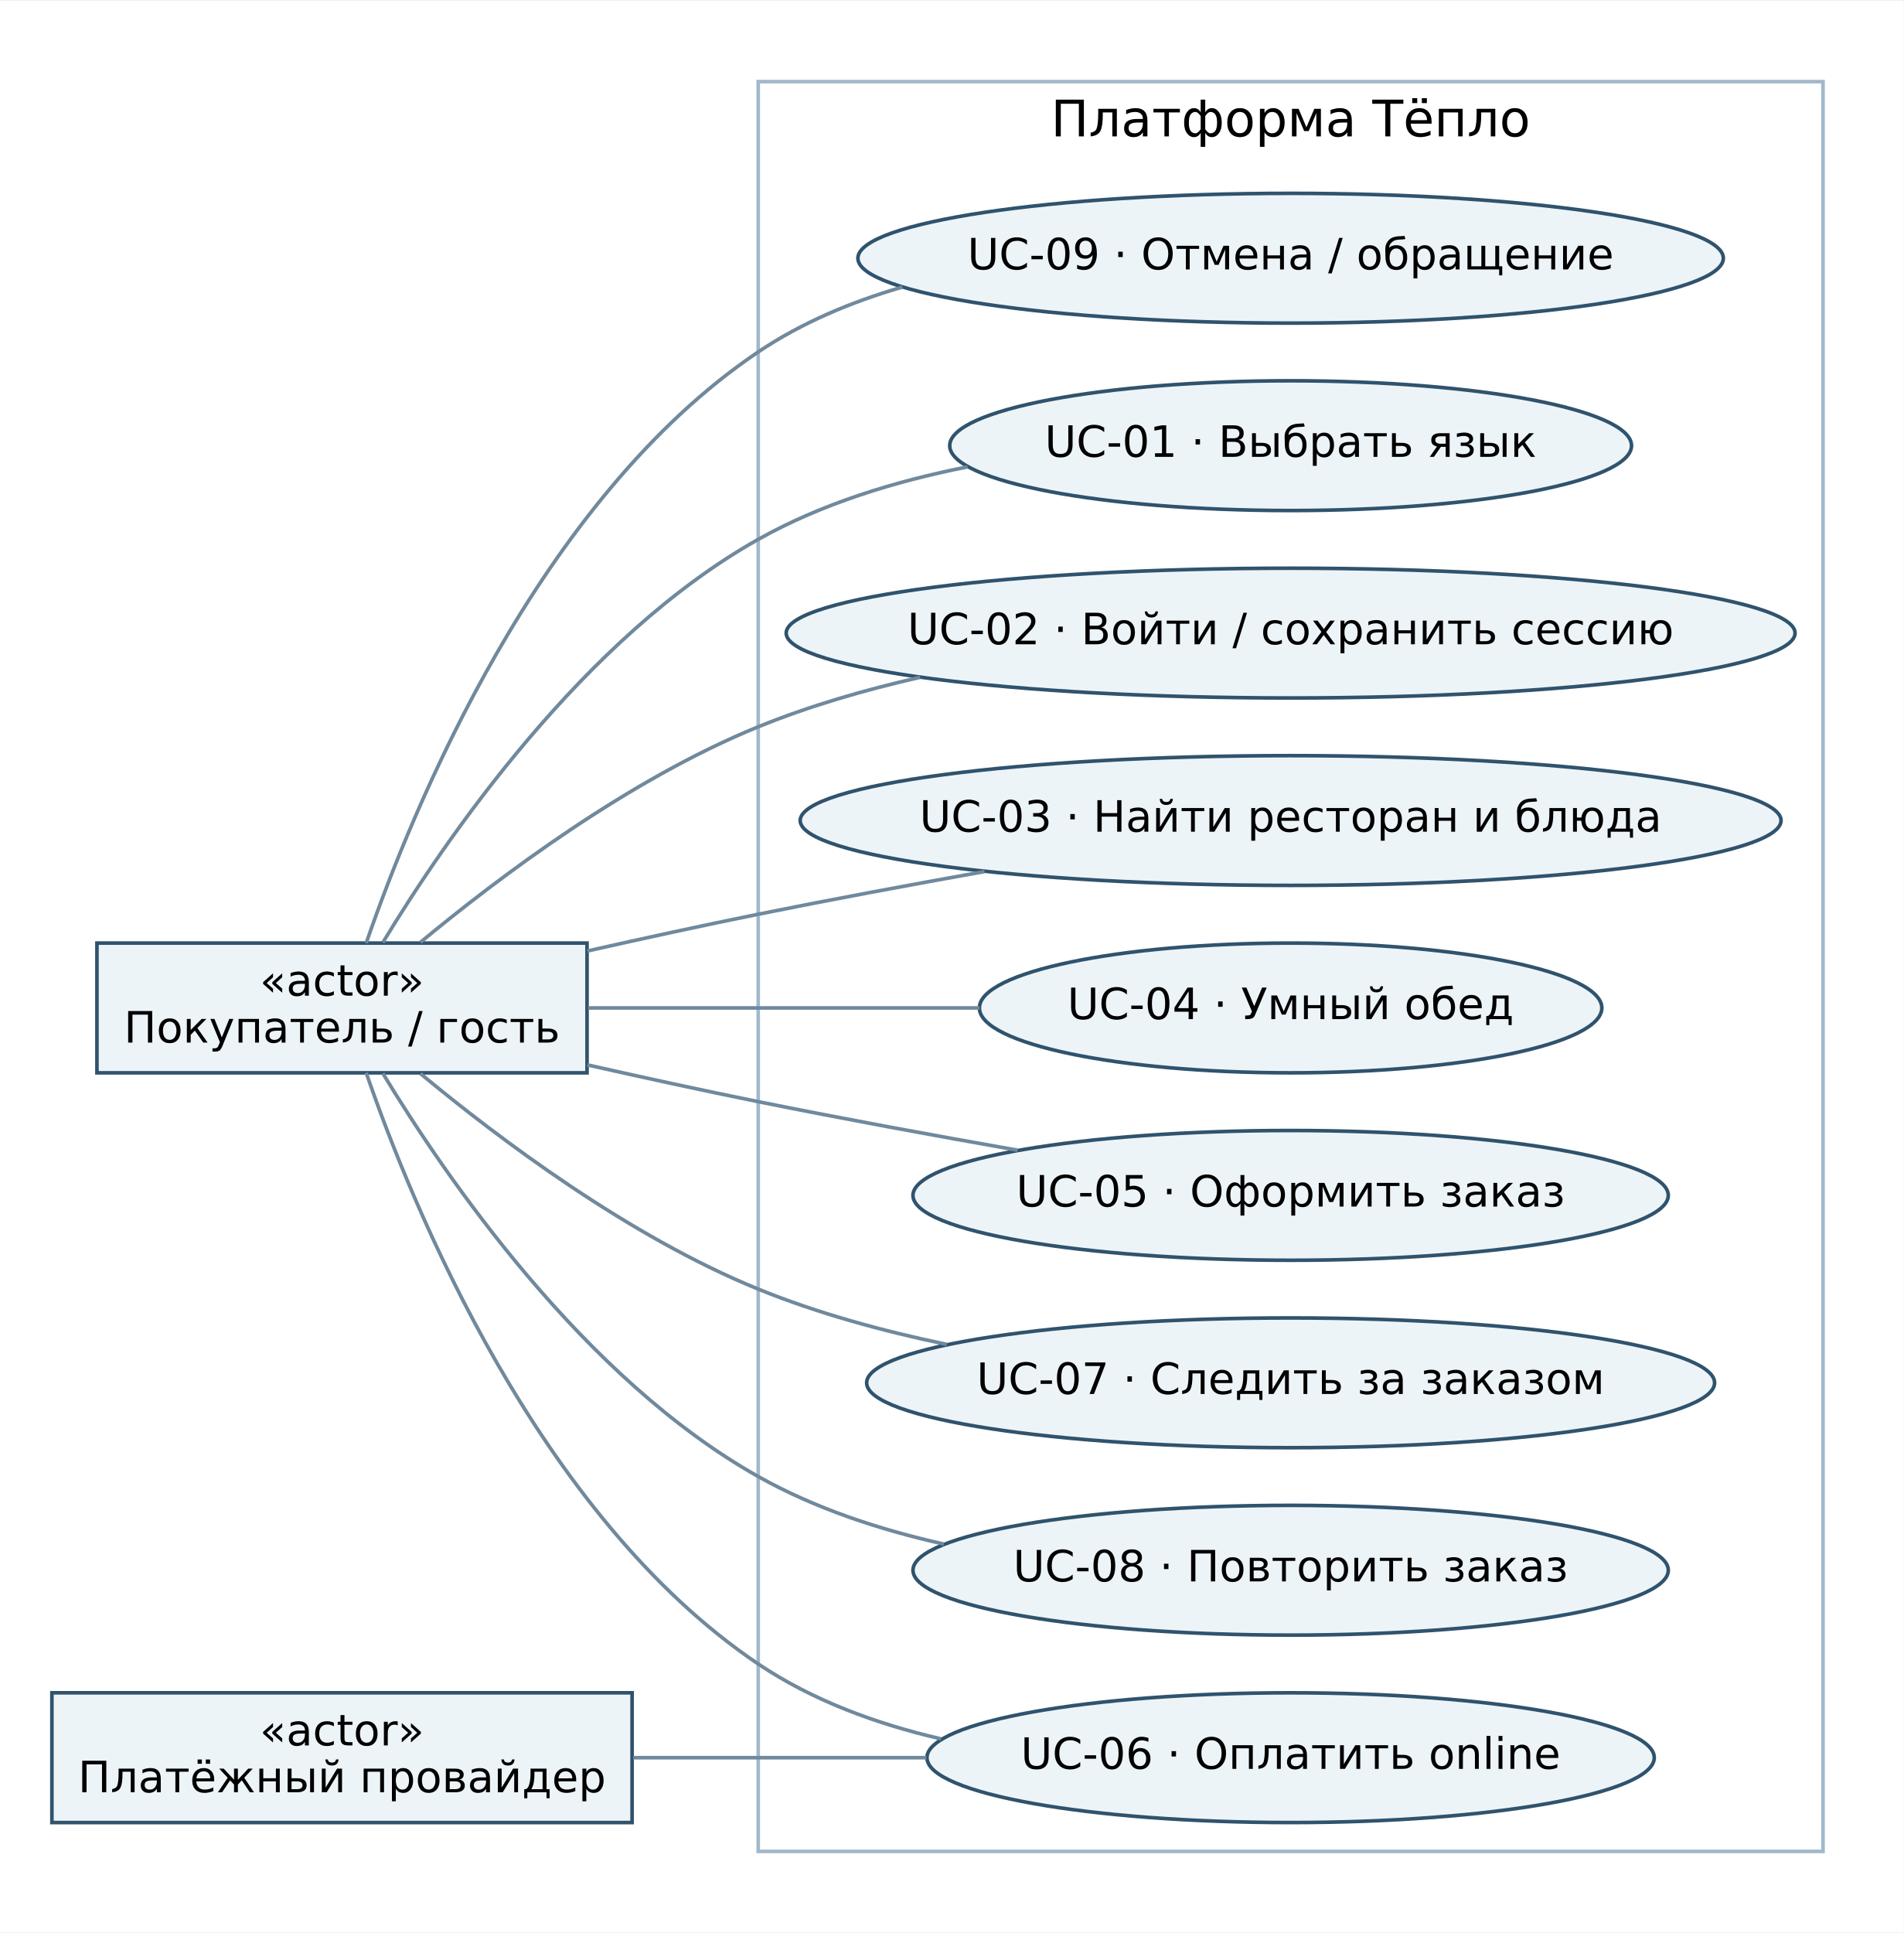
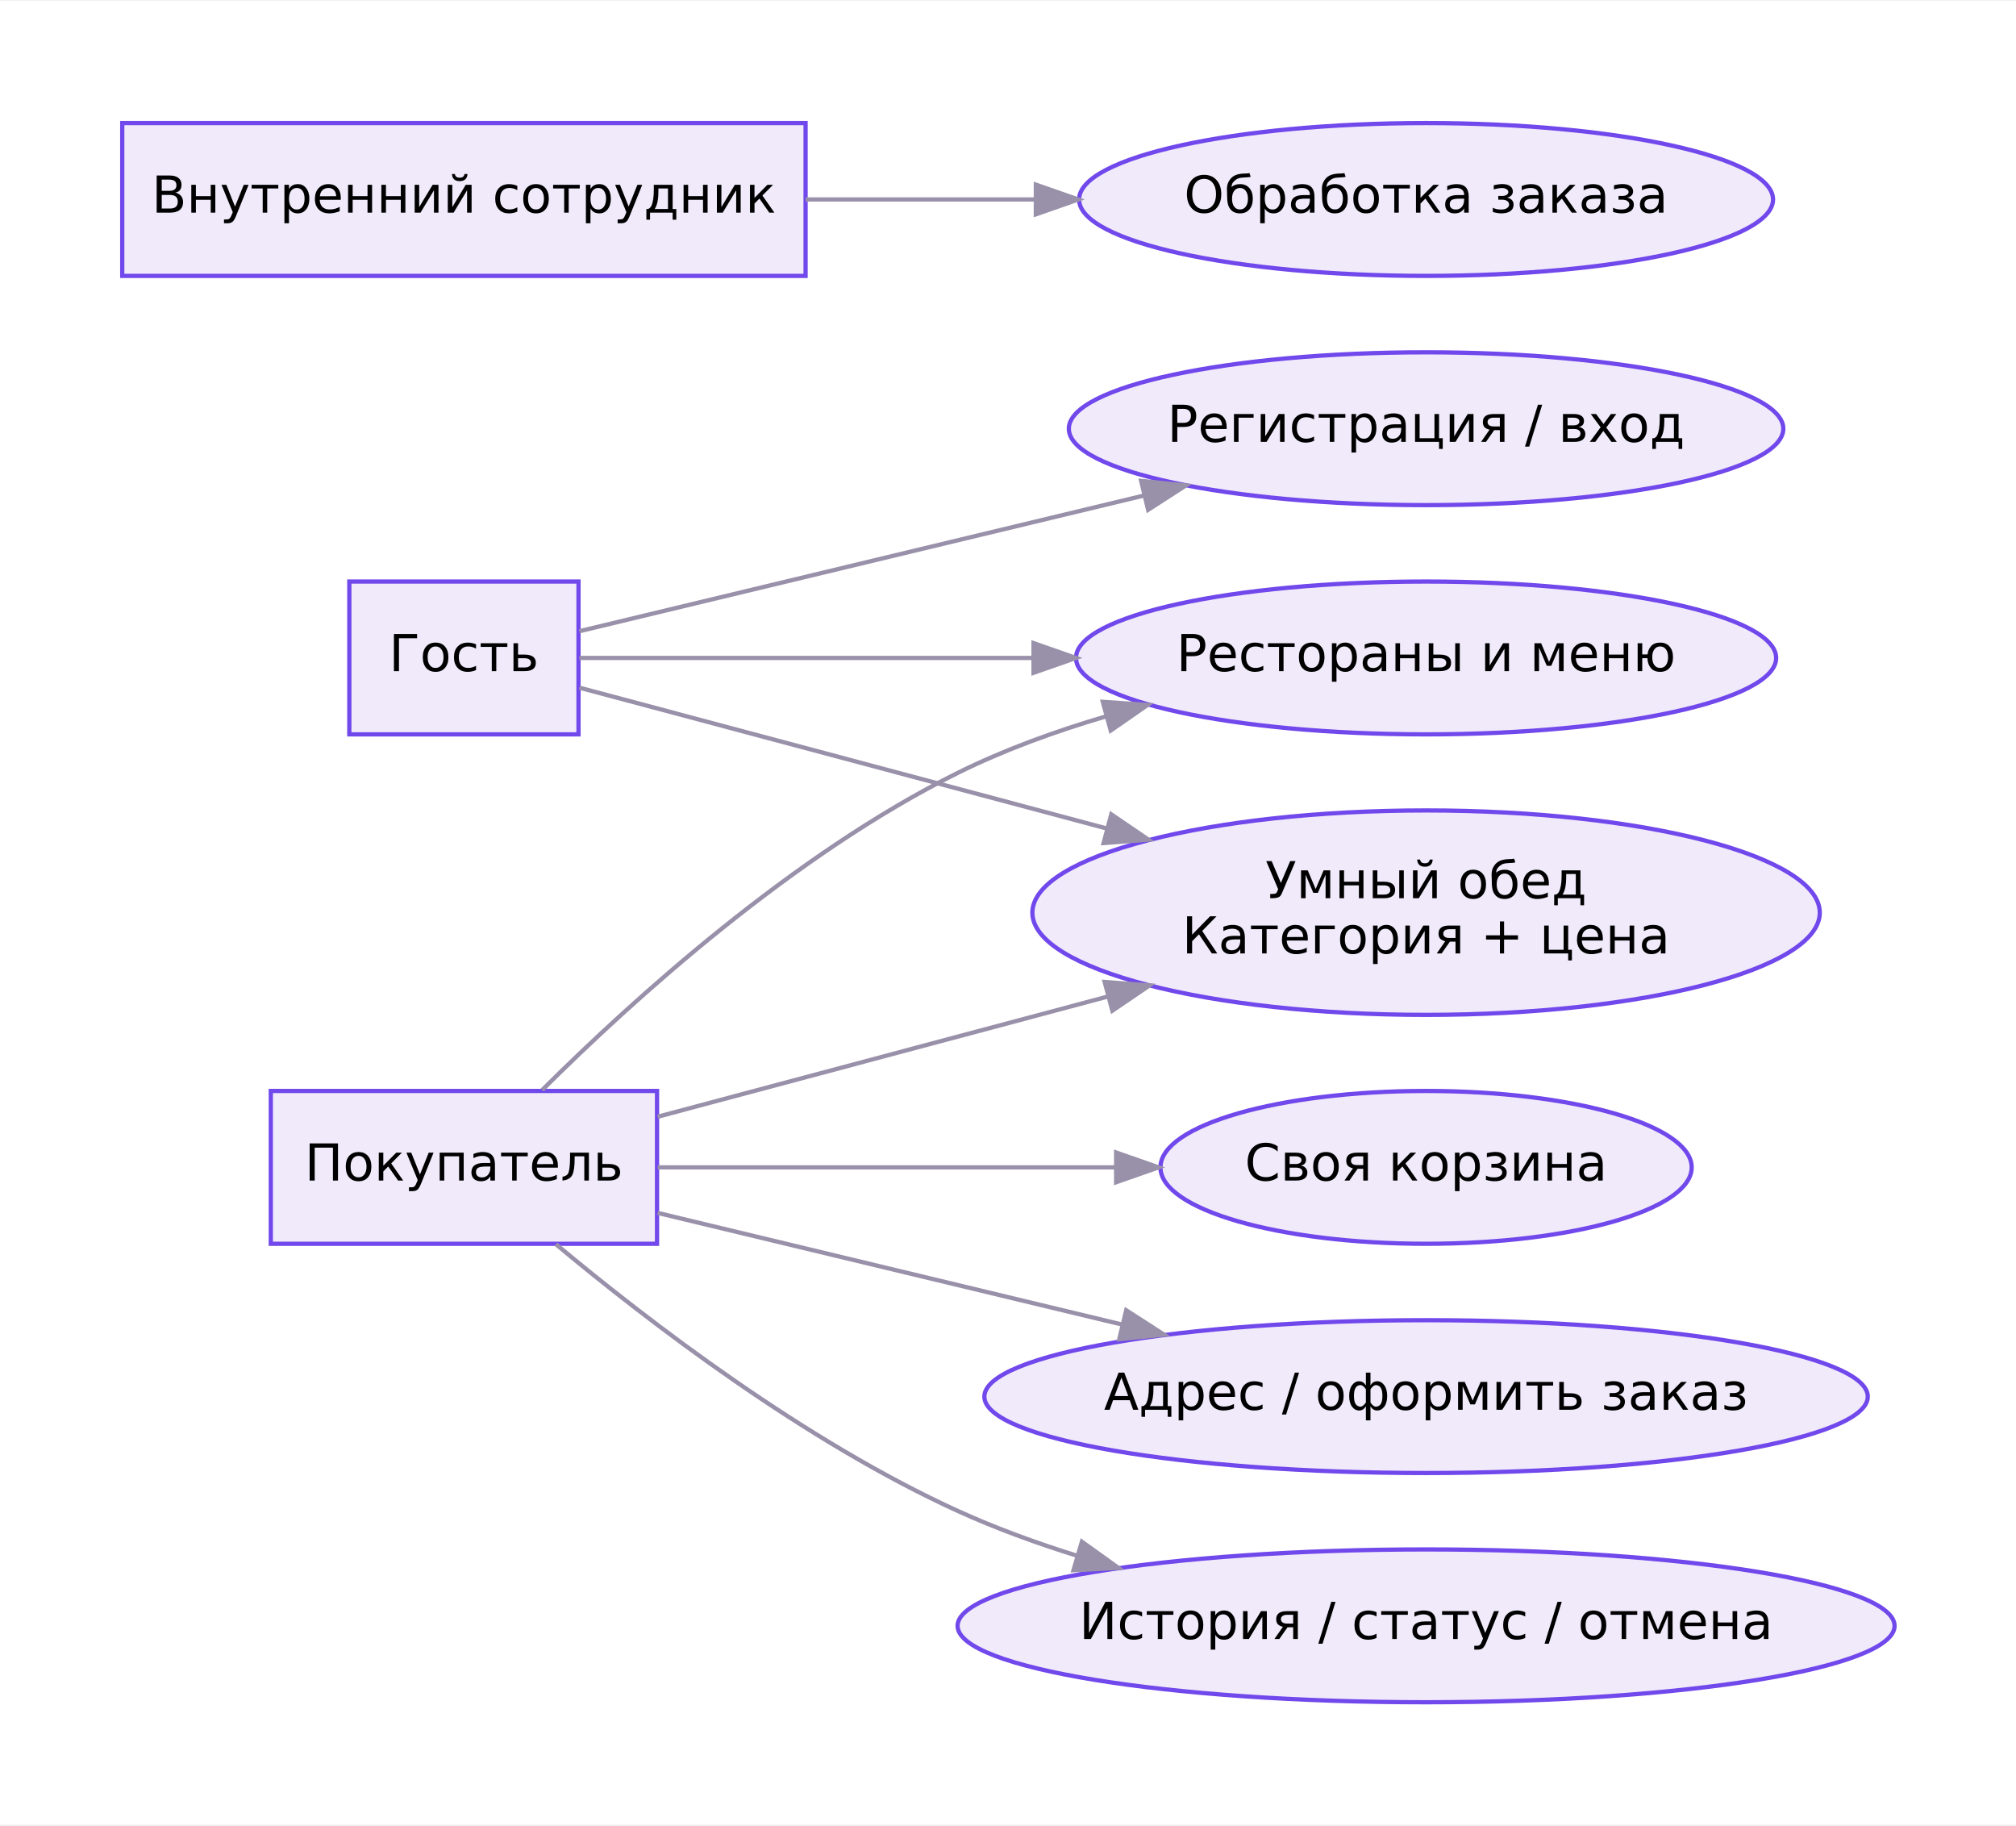
- <svg xmlns="http://www.w3.org/2000/svg" width="528pt" height="536pt" viewBox="0.00 0.00 528.28 535.80">
-   <g id="graph0" class="graph" transform="scale(1 1) rotate(0) translate(14.4 521.4)">
-     <polygon fill="white" stroke="transparent" points="-14.4,14.4 -14.4,-521.4 513.88,-521.4 513.88,14.4 -14.4,14.4" />
-     <g id="clust1" class="cluster">
-       <polygon fill="none" stroke="#a2b8ca" points="196,-8 196,-499 491.48,-499 491.48,-8 196,-8" />
-       <text text-anchor="middle" x="343.74" y="-483.8" font-family="DejaVu Sans" font-size="14.00">Платформа Тёпло</text>
+ <svg xmlns="http://www.w3.org/2000/svg" width="475pt" height="430pt" viewBox="0.00 0.00 474.98 429.60">
+   <g id="graph0" class="graph" transform="scale(1 1) rotate(0) translate(28.8 400.8)">
+     <polygon fill="white" stroke="transparent" points="-28.8,28.8 -28.8,-400.8 446.18,-400.8 446.18,28.8 -28.8,28.8" />
+     <g id="node1" class="node">
+       <polygon fill="#f0eafa" stroke="#7048eb" points="107.5,-264 53.5,-264 53.5,-228 107.5,-228 107.5,-264" />
+       <text text-anchor="middle" x="80.5" y="-242.9" font-family="DejaVu Sans" font-size="12.00">Гость</text>
    </g>
-     <g id="node1" class="node">
-       <polygon fill="#edf4f8" stroke="#30536d" points="148.5,-260 12.5,-260 12.5,-224 148.5,-224 148.5,-260" />
-       <text text-anchor="middle" x="80.5" y="-245.4" font-family="DejaVu Sans" font-size="12.00">«actor»</text>
-       <text text-anchor="middle" x="80.5" y="-232.4" font-family="DejaVu Sans" font-size="12.00">Покупатель / гость</text>
+     <g id="node4" class="node">
+       <ellipse fill="#f0eafa" stroke="#7048eb" cx="307.19" cy="-246" rx="82.48" ry="18" />
+       <text text-anchor="middle" x="307.19" y="-242.9" font-family="DejaVu Sans" font-size="12.00">Рестораны и меню</text>
+     </g>
+     <g id="edge1" class="edge">
+       <path fill="none" stroke="#9990aa" d="M107.71,-246C133.96,-246 175.89,-246 214.46,-246" />
+       <polygon fill="#9990aa" stroke="#9990aa" points="214.7,-249.5 224.7,-246 214.7,-242.5 214.7,-249.5" />
+     </g>
+     <g id="node5" class="node">
+       <ellipse fill="#f0eafa" stroke="#7048eb" cx="307.19" cy="-186" rx="92.76" ry="24.08" />
+       <text text-anchor="middle" x="307.19" y="-189.4" font-family="DejaVu Sans" font-size="12.00">Умный обед</text>
+       <text text-anchor="middle" x="307.19" y="-176.4" font-family="DejaVu Sans" font-size="12.00">Категория + цена</text>
+     </g>
+     <g id="edge2" class="edge">
+       <path fill="none" stroke="#9990aa" d="M107.71,-239C138,-230.91 189.16,-217.25 231.95,-205.83" />
+       <polygon fill="#9990aa" stroke="#9990aa" points="233.02,-209.16 241.78,-203.2 231.22,-202.4 233.02,-209.16" />
+     </g>
+     <g id="node6" class="node">
+       <ellipse fill="#f0eafa" stroke="#7048eb" cx="307.19" cy="-300" rx="84.17" ry="18" />
+       <text text-anchor="middle" x="307.19" y="-296.9" font-family="DejaVu Sans" font-size="12.00">Регистрация / вход</text>
+     </g>
+     <g id="edge3" class="edge">
+       <path fill="none" stroke="#9990aa" d="M107.71,-252.3C140.11,-260.09 196.38,-273.61 240.75,-284.27" />
+       <polygon fill="#9990aa" stroke="#9990aa" points="240.06,-287.71 250.6,-286.64 241.7,-280.9 240.06,-287.71" />
+     </g>
+     <g id="node2" class="node">
+       <polygon fill="#f0eafa" stroke="#7048eb" points="126,-144 35,-144 35,-108 126,-108 126,-144" />
+       <text text-anchor="middle" x="80.5" y="-122.9" font-family="DejaVu Sans" font-size="12.00">Покупатель</text>
+     </g>
+     <g id="edge4" class="edge">
+       <path fill="none" stroke="#9990aa" d="M98.95,-144.23C120.17,-165.34 158.02,-199.68 197,-219 207.8,-224.35 219.74,-228.69 231.64,-232.2" />
+       <polygon fill="#9990aa" stroke="#9990aa" points="231.03,-235.66 241.6,-234.95 232.89,-228.91 231.03,-235.66" />
+     </g>
+     <g id="edge5" class="edge">
+       <path fill="none" stroke="#9990aa" d="M126.16,-137.93C156.46,-146.02 197.23,-156.9 232.31,-166.27" />
+       <polygon fill="#9990aa" stroke="#9990aa" points="231.47,-169.67 242.04,-168.87 233.28,-162.91 231.47,-169.67" />
+     </g>
+     <g id="node7" class="node">
+       <ellipse fill="#f0eafa" stroke="#7048eb" cx="307.19" cy="-126" rx="62.58" ry="18" />
+       <text text-anchor="middle" x="307.19" y="-122.9" font-family="DejaVu Sans" font-size="12.00">Своя корзина</text>
+     </g>
+     <g id="edge6" class="edge">
+       <path fill="none" stroke="#9990aa" d="M126.16,-126C156.91,-126 198.45,-126 233.88,-126" />
+       <polygon fill="#9990aa" stroke="#9990aa" points="234.17,-129.5 244.17,-126 234.17,-122.5 234.17,-129.5" />
+     </g>
+     <g id="node8" class="node">
+       <ellipse fill="#f0eafa" stroke="#7048eb" cx="307.19" cy="-72" rx="104.07" ry="18" />
+       <text text-anchor="middle" x="307.19" y="-68.9" font-family="DejaVu Sans" font-size="12.00">Адрес / оформить заказ</text>
+     </g>
+     <g id="edge7" class="edge">
+       <path fill="none" stroke="#9990aa" d="M126.16,-115.27C157.39,-107.76 199.76,-97.58 235.54,-88.98" />
+       <polygon fill="#9990aa" stroke="#9990aa" points="236.54,-92.34 245.45,-86.6 234.91,-85.53 236.54,-92.34" />
+     </g>
+     <g id="node9" class="node">
+       <ellipse fill="#f0eafa" stroke="#7048eb" cx="307.19" cy="-18" rx="110.38" ry="18" />
+       <text text-anchor="middle" x="307.19" y="-14.9" font-family="DejaVu Sans" font-size="12.00">История / статус / отмена</text>
+     </g>
+     <g id="edge8" class="edge">
+       <path fill="none" stroke="#9990aa" d="M102.17,-107.9C124.23,-89.5 160.89,-61.43 197,-45 205.86,-40.97 215.42,-37.48 225.06,-34.48" />
+       <polygon fill="#9990aa" stroke="#9990aa" points="226.1,-37.82 234.71,-31.64 224.12,-31.11 226.1,-37.82" />
    </g>
    <g id="node3" class="node">
-       <ellipse fill="#edf4f8" stroke="#30536d" cx="343.74" cy="-398" rx="94.6" ry="18" />
-       <text text-anchor="middle" x="343.74" y="-394.9" font-family="DejaVu Sans" font-size="12.00">UC-01 · Выбрать язык</text>
-     </g>
-     <g id="edge1" class="edge">
-       <path fill="none" stroke="#70899d" d="M91.84,-260.16C109.3,-288.99 147.5,-344.74 196,-372 213.59,-381.89 234.09,-388.16 254.08,-392.11" />
-     </g>
-     <g id="node4" class="node">
-       <ellipse fill="#edf4f8" stroke="#30536d" cx="343.74" cy="-346" rx="139.98" ry="18" />
-       <text text-anchor="middle" x="343.74" y="-342.9" font-family="DejaVu Sans" font-size="12.00">UC-02 · Войти / сохранить сессию</text>
-     </g>
-     <g id="edge2" class="edge">
-       <path fill="none" stroke="#70899d" d="M102.28,-260.22C124.09,-278.31 160.13,-305.4 196,-320 210.14,-325.76 225.55,-330.24 240.91,-333.73" />
-     </g>
-     <g id="node5" class="node">
-       <ellipse fill="#edf4f8" stroke="#30536d" cx="343.74" cy="-294" rx="136.09" ry="18" />
-       <text text-anchor="middle" x="343.74" y="-290.9" font-family="DejaVu Sans" font-size="12.00">UC-03 · Найти ресторан и блюда</text>
-     </g>
-     <g id="edge3" class="edge">
-       <path fill="none" stroke="#70899d" d="M148.59,-257.8C164.13,-261.3 180.61,-264.89 196,-268 216.29,-272.1 238.23,-276.17 258.8,-279.84" />
-     </g>
-     <g id="node6" class="node">
-       <ellipse fill="#edf4f8" stroke="#30536d" cx="343.74" cy="-242" rx="86.36" ry="18" />
-       <text text-anchor="middle" x="343.74" y="-238.9" font-family="DejaVu Sans" font-size="12.00">UC-04 · Умный обед</text>
-     </g>
-     <g id="edge4" class="edge">
-       <path fill="none" stroke="#70899d" d="M148.78,-242C181.88,-242 222.16,-242 257.41,-242" />
-     </g>
-     <g id="node7" class="node">
-       <ellipse fill="#edf4f8" stroke="#30536d" cx="343.74" cy="-190" rx="104.8" ry="18" />
-       <text text-anchor="middle" x="343.74" y="-186.9" font-family="DejaVu Sans" font-size="12.00">UC-05 · Оформить заказ</text>
-     </g>
-     <g id="edge5" class="edge">
-       <path fill="none" stroke="#70899d" d="M148.59,-226.2C164.13,-222.7 180.61,-219.11 196,-216 219.33,-211.29 244.84,-206.6 267.96,-202.54" />
-     </g>
-     <g id="node8" class="node">
-       <ellipse fill="#edf4f8" stroke="#30536d" cx="343.74" cy="-34" rx="100.91" ry="18" />
-       <text text-anchor="middle" x="343.74" y="-30.9" font-family="DejaVu Sans" font-size="12.00">UC-06 · Оплатить online</text>
-     </g>
-     <g id="edge6" class="edge">
-       <path fill="none" stroke="#70899d" d="M87.22,-224C100.07,-186.7 134.99,-101.06 196,-60 211.03,-49.89 228.81,-43.36 246.71,-39.22" />
-     </g>
-     <g id="node9" class="node">
-       <ellipse fill="#edf4f8" stroke="#30536d" cx="343.74" cy="-138" rx="117.65" ry="18" />
-       <text text-anchor="middle" x="343.74" y="-134.9" font-family="DejaVu Sans" font-size="12.00">UC-07 · Следить за заказом</text>
-     </g>
-     <g id="edge7" class="edge">
-       <path fill="none" stroke="#70899d" d="M102.28,-223.78C124.09,-205.69 160.13,-178.6 196,-164 212.41,-157.32 230.55,-152.35 248.31,-148.66" />
+       <polygon fill="#f0eafa" stroke="#7048eb" points="161,-372 0,-372 0,-336 161,-336 161,-372" />
+       <text text-anchor="middle" x="80.5" y="-350.9" font-family="DejaVu Sans" font-size="12.00">Внутренний сотрудник</text>
    </g>
    <g id="node10" class="node">
-       <ellipse fill="#edf4f8" stroke="#30536d" cx="343.74" cy="-86" rx="104.8" ry="18" />
-       <text text-anchor="middle" x="343.74" y="-82.9" font-family="DejaVu Sans" font-size="12.00">UC-08 · Повторить заказ</text>
-     </g>
-     <g id="edge8" class="edge">
-       <path fill="none" stroke="#70899d" d="M91.84,-223.84C109.3,-195.01 147.5,-139.26 196,-112 211.68,-103.19 229.65,-97.25 247.53,-93.26" />
-     </g>
-     <g id="node11" class="node">
-       <ellipse fill="#edf4f8" stroke="#30536d" cx="343.74" cy="-450" rx="120.08" ry="18" />
-       <text text-anchor="middle" x="343.74" y="-446.9" font-family="DejaVu Sans" font-size="12.00">UC-09 · Отмена / обращение</text>
+       <ellipse fill="#f0eafa" stroke="#7048eb" cx="307.19" cy="-354" rx="81.75" ry="18" />
+       <text text-anchor="middle" x="307.19" y="-350.9" font-family="DejaVu Sans" font-size="12.00">Обработка заказа</text>
    </g>
    <g id="edge9" class="edge">
-       <path fill="none" stroke="#70899d" d="M87.22,-260C100.07,-297.3 134.99,-382.94 196,-424 208.02,-432.09 221.8,-437.88 236,-442" />
-     </g>
-     <g id="node2" class="node">
-       <polygon fill="#edf4f8" stroke="#30536d" points="161,-52 0,-52 0,-16 161,-16 161,-52" />
-       <text text-anchor="middle" x="80.5" y="-37.4" font-family="DejaVu Sans" font-size="12.00">«actor»</text>
-       <text text-anchor="middle" x="80.5" y="-24.4" font-family="DejaVu Sans" font-size="12.00">Платёжный провайдер</text>
-     </g>
-     <g id="edge10" class="edge">
-       <path fill="none" stroke="#70899d" d="M161.3,-34C186.96,-34 215.72,-34 242.64,-34" />
+       <path fill="none" stroke="#9990aa" d="M161.03,-354C178.53,-354 197.19,-354 215.09,-354" />
+       <polygon fill="#9990aa" stroke="#9990aa" points="215.25,-357.5 225.25,-354 215.25,-350.5 215.25,-357.5" />
    </g>
  </g>
</svg>
